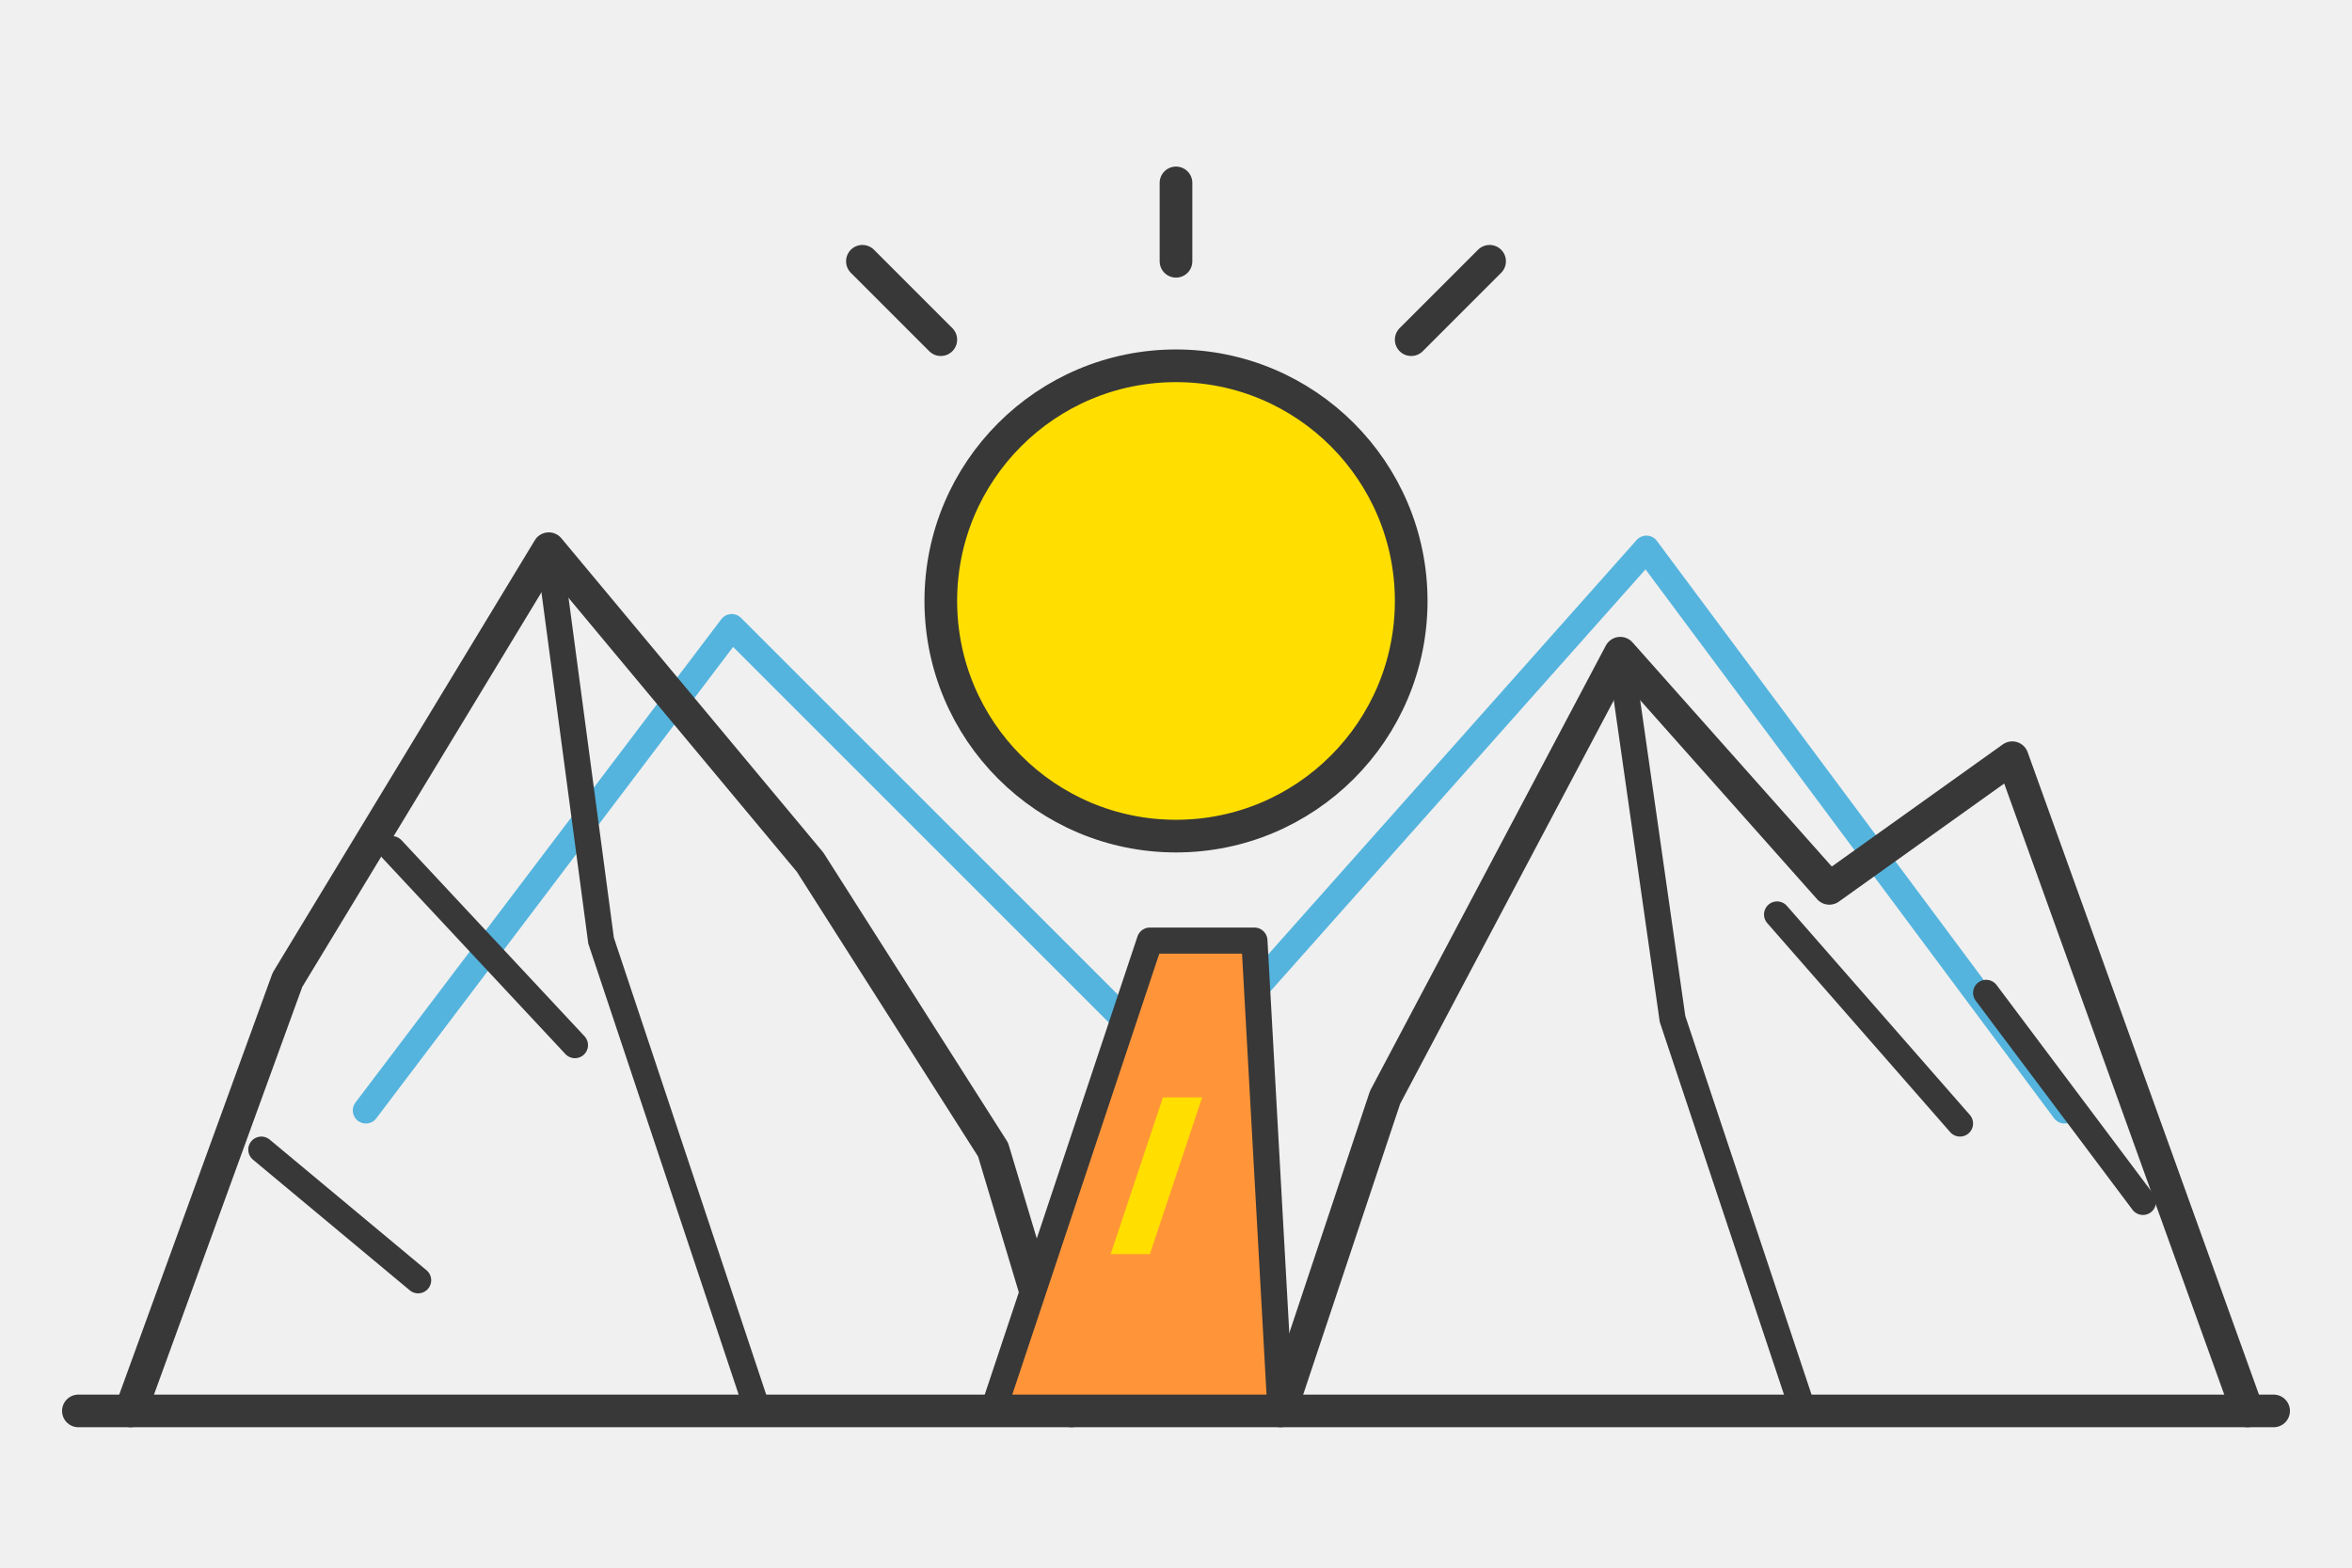
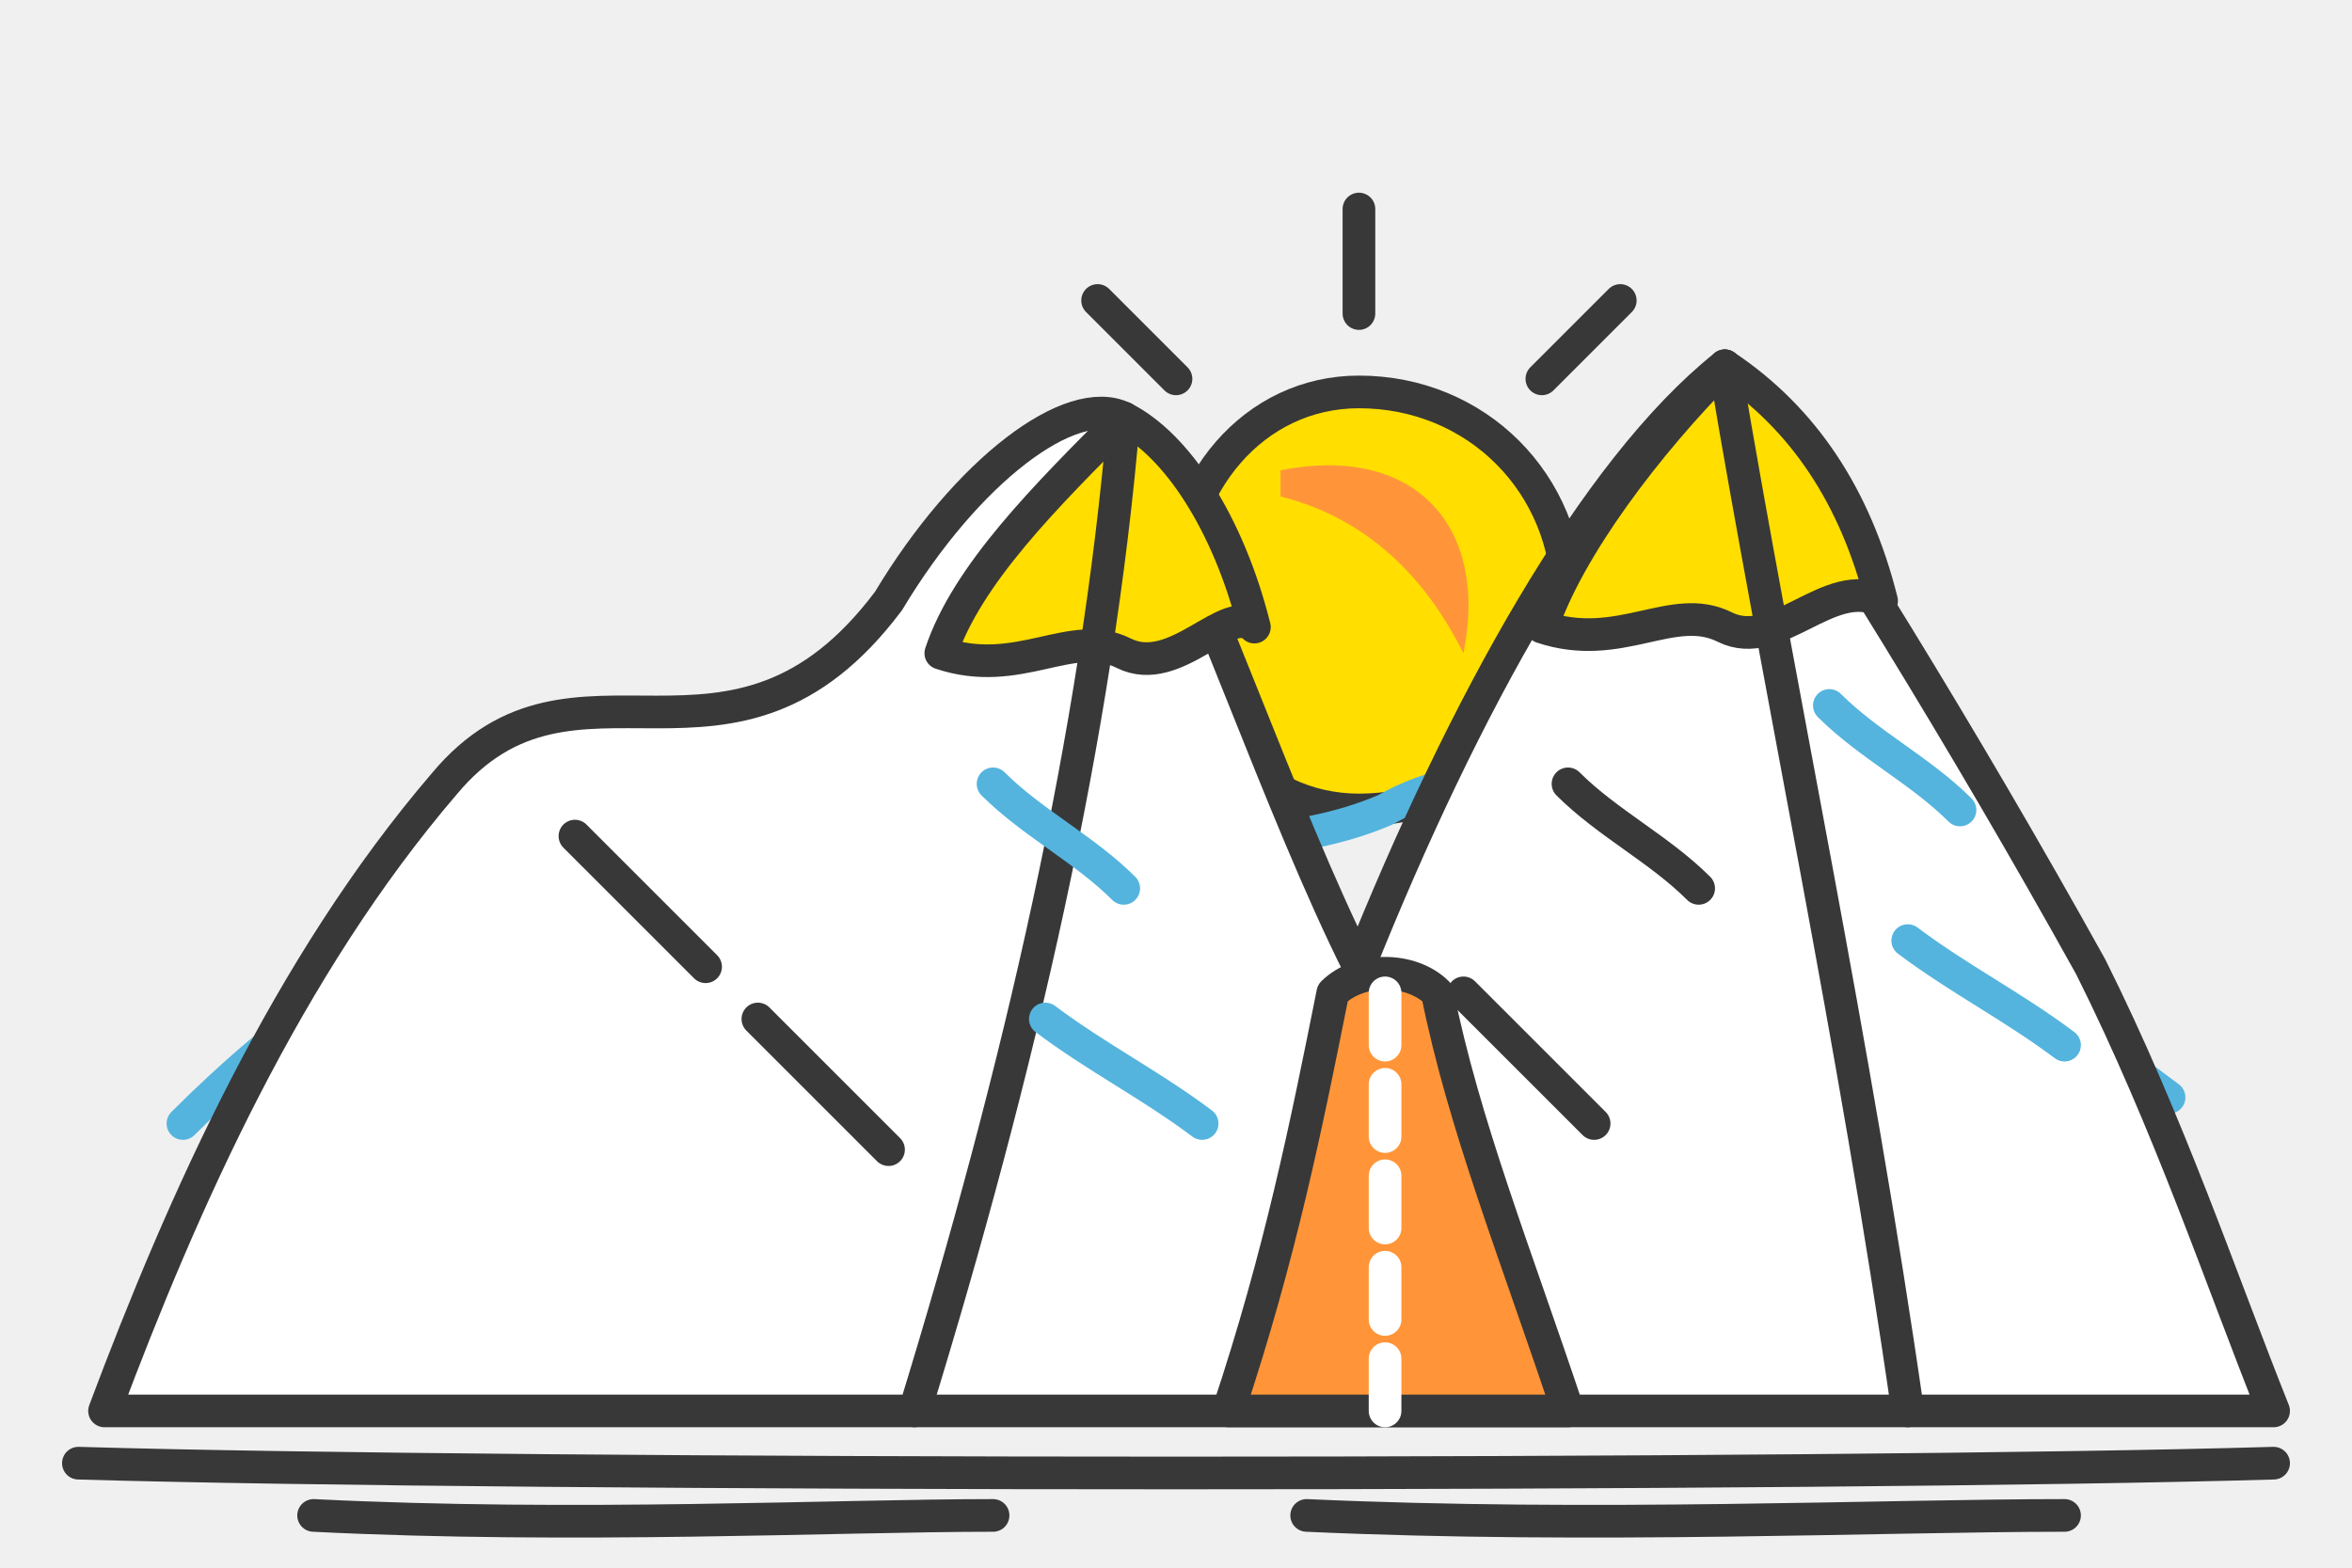
<svg xmlns="http://www.w3.org/2000/svg" viewBox="0 0 180 120" fill="none" aria-hidden="true">
-   <circle cx="90" cy="46" r="18" fill="#ffde00" stroke="#383838" stroke-width="2.5" stroke-linecap="round" />
-   <path d="M 90 20 L 90 14" stroke="#383838" stroke-width="2.5" stroke-linecap="round" />
-   <path d="M 108 26 L 114 20" stroke="#383838" stroke-width="2.5" stroke-linecap="round" />
-   <path d="M 72 26 L 66 20" stroke="#383838" stroke-width="2.5" stroke-linecap="round" />
-   <path d="M 28 85 L 56 48 L 86 78" stroke="#54b4de" stroke-width="2" stroke-linecap="round" stroke-linejoin="round" />
-   <path d="M 94 78 L 126 42 L 158 85" stroke="#54b4de" stroke-width="2" stroke-linecap="round" stroke-linejoin="round" />
-   <path d="M 10 108 L 22 75 L 42 42 L 62 66 L 76 88 L 82 108" stroke="#383838" stroke-width="2.5" stroke-linecap="round" stroke-linejoin="round" />
-   <path d="M 42 42 L 46 72 L 58 108" stroke="#383838" stroke-width="2" stroke-linecap="round" />
-   <path d="M 30 65 L 44 80" stroke="#383838" stroke-width="2" stroke-linecap="round" />
-   <path d="M 20 88 L 32 98" stroke="#383838" stroke-width="2" stroke-linecap="round" />
-   <path d="M 98 108 L 106 84 L 124 50 L 140 68 L 154 58 L 172 108" stroke="#383838" stroke-width="2.5" stroke-linecap="round" stroke-linejoin="round" />
-   <path d="M 124 50 L 128 78 L 138 108" stroke="#383838" stroke-width="2" stroke-linecap="round" />
-   <path d="M 136 70 L 150 86" stroke="#383838" stroke-width="2" stroke-linecap="round" />
-   <path d="M 152 76 L 164 92" stroke="#383838" stroke-width="2" stroke-linecap="round" />
-   <polygon points="76,108 88,72 96,72 98,108" fill="#ff9538" stroke="#383838" stroke-width="2" stroke-linejoin="round" />
-   <polygon points="85,96 89,84 92,84 88,96" fill="#ffde00" />
-   <path d="M 6 108 L 174 108" stroke="#383838" stroke-width="2.5" stroke-linecap="round" />
+   <path d="M 90 46 C 90 37 96 30 104 30 C 113 30 120 37 120 46 C 120 55 113 62 104 62 C 96 62 90 55 90 46 Z" fill="#ffde00" stroke="#383838" stroke-width="2.5" stroke-linecap="round" stroke-linejoin="round" />
+   <path d="M 98 36 C 108 34 114 40 112 50 C 110 46 106 40 98 38 Z" fill="#ff9538" />
+   <path d="M 104 24 C 104 21 104 19 104 16" stroke="#383838" stroke-width="2.5" stroke-linecap="round" stroke-linejoin="round" />
+   <path d="M 118 29 C 120 27 122 25 124 23" stroke="#383838" stroke-width="2.5" stroke-linecap="round" stroke-linejoin="round" />
+   <path d="M 90 29 C 88 27 86 25 84 23" stroke="#383838" stroke-width="2.5" stroke-linecap="round" stroke-linejoin="round" />
+   <path d="M 124 44 C 127 43 129 43 132 42" stroke="#383838" stroke-width="2.5" stroke-linecap="round" stroke-linejoin="round" />
+   <path d="M 14 86 C 30 70 46 64 60 72 C 74 60 92 68 106 62 C 120 54 142 66 166 84" stroke="#54b4de" stroke-width="2.5" stroke-linecap="round" stroke-linejoin="round" />
+   <path d="M 8 108 C 14 92 22 74 34 60 C 44 48 56 62 68 46 C 74 36 82 30 86 32 C 92 44 98 62 104 74 C 112 54 122 36 132 28 C 140 40 150 56 160 74 C 166 86 170 98 174 108 Z" fill="#ffffff" stroke="#383838" stroke-width="2.5" stroke-linecap="round" stroke-linejoin="round" />
+   <path d="M 86 32 C 80 38 74 44 72 50 C 78 52 82 48 86 50 C 90 52 94 46 96 48 C 94 40 90 34 86 32 Z" fill="#ffde00" stroke="#383838" stroke-width="2.5" stroke-linecap="round" stroke-linejoin="round" />
+   <path d="M 132 28 C 126 34 120 42 118 48 C 124 50 128 46 132 48 C 136 50 140 44 144 46 C 142 38 138 32 132 28 Z" fill="#ffde00" stroke="#383838" stroke-width="2.5" stroke-linecap="round" stroke-linejoin="round" />
+   <path d="M 86 32 C 84 56 78 82 70 108" stroke="#383838" stroke-width="2.5" stroke-linecap="round" stroke-linejoin="round" />
+   <path d="M 44 64 C 47 67 51 71 54 74" stroke="#383838" stroke-width="2.5" stroke-linecap="round" stroke-linejoin="round" />
+   <path d="M 58 78 C 61 81 65 85 68 88" stroke="#383838" stroke-width="2.5" stroke-linecap="round" stroke-linejoin="round" />
+   <path d="M 76 60 C 79 63 83 65 86 68" stroke="#54b4de" stroke-width="2.5" stroke-linecap="round" stroke-linejoin="round" />
+   <path d="M 80 78 C 84 81 88 83 92 86" stroke="#54b4de" stroke-width="2.5" stroke-linecap="round" stroke-linejoin="round" />
+   <path d="M 132 28 C 136 52 142 80 146 108" stroke="#383838" stroke-width="2.5" stroke-linecap="round" stroke-linejoin="round" />
+   <path d="M 120 60 C 123 63 127 65 130 68" stroke="#383838" stroke-width="2.5" stroke-linecap="round" stroke-linejoin="round" />
+   <path d="M 112 76 C 115 79 119 83 122 86" stroke="#383838" stroke-width="2.5" stroke-linecap="round" stroke-linejoin="round" />
+   <path d="M 140 54 C 143 57 147 59 150 62" stroke="#54b4de" stroke-width="2.5" stroke-linecap="round" stroke-linejoin="round" />
+   <path d="M 146 72 C 150 75 154 77 158 80" stroke="#54b4de" stroke-width="2.5" stroke-linecap="round" stroke-linejoin="round" />
+   <path d="M 94 108 C 98 96 100 86 102 76 C 104 74 108 74 110 76 C 112 86 116 96 120 108 Z" fill="#ff9538" stroke="#383838" stroke-width="2.5" stroke-linecap="round" stroke-linejoin="round" />
+   <path d="M 106 108 C 106 98 106 88 106 76" stroke="#ffffff" stroke-width="2.5" stroke-linecap="round" stroke-linejoin="round" stroke-dasharray="4 3" />
+   <path d="M 6 112 C 40 113 140 113 174 112" stroke="#383838" stroke-width="2.5" stroke-linecap="round" stroke-linejoin="round" />
+   <path d="M 24 116 C 44 117 64 116 76 116" stroke="#383838" stroke-width="2.5" stroke-linecap="round" stroke-linejoin="round" />
+   <path d="M 100 116 C 122 117 144 116 158 116" stroke="#383838" stroke-width="2.5" stroke-linecap="round" stroke-linejoin="round" />
</svg>
